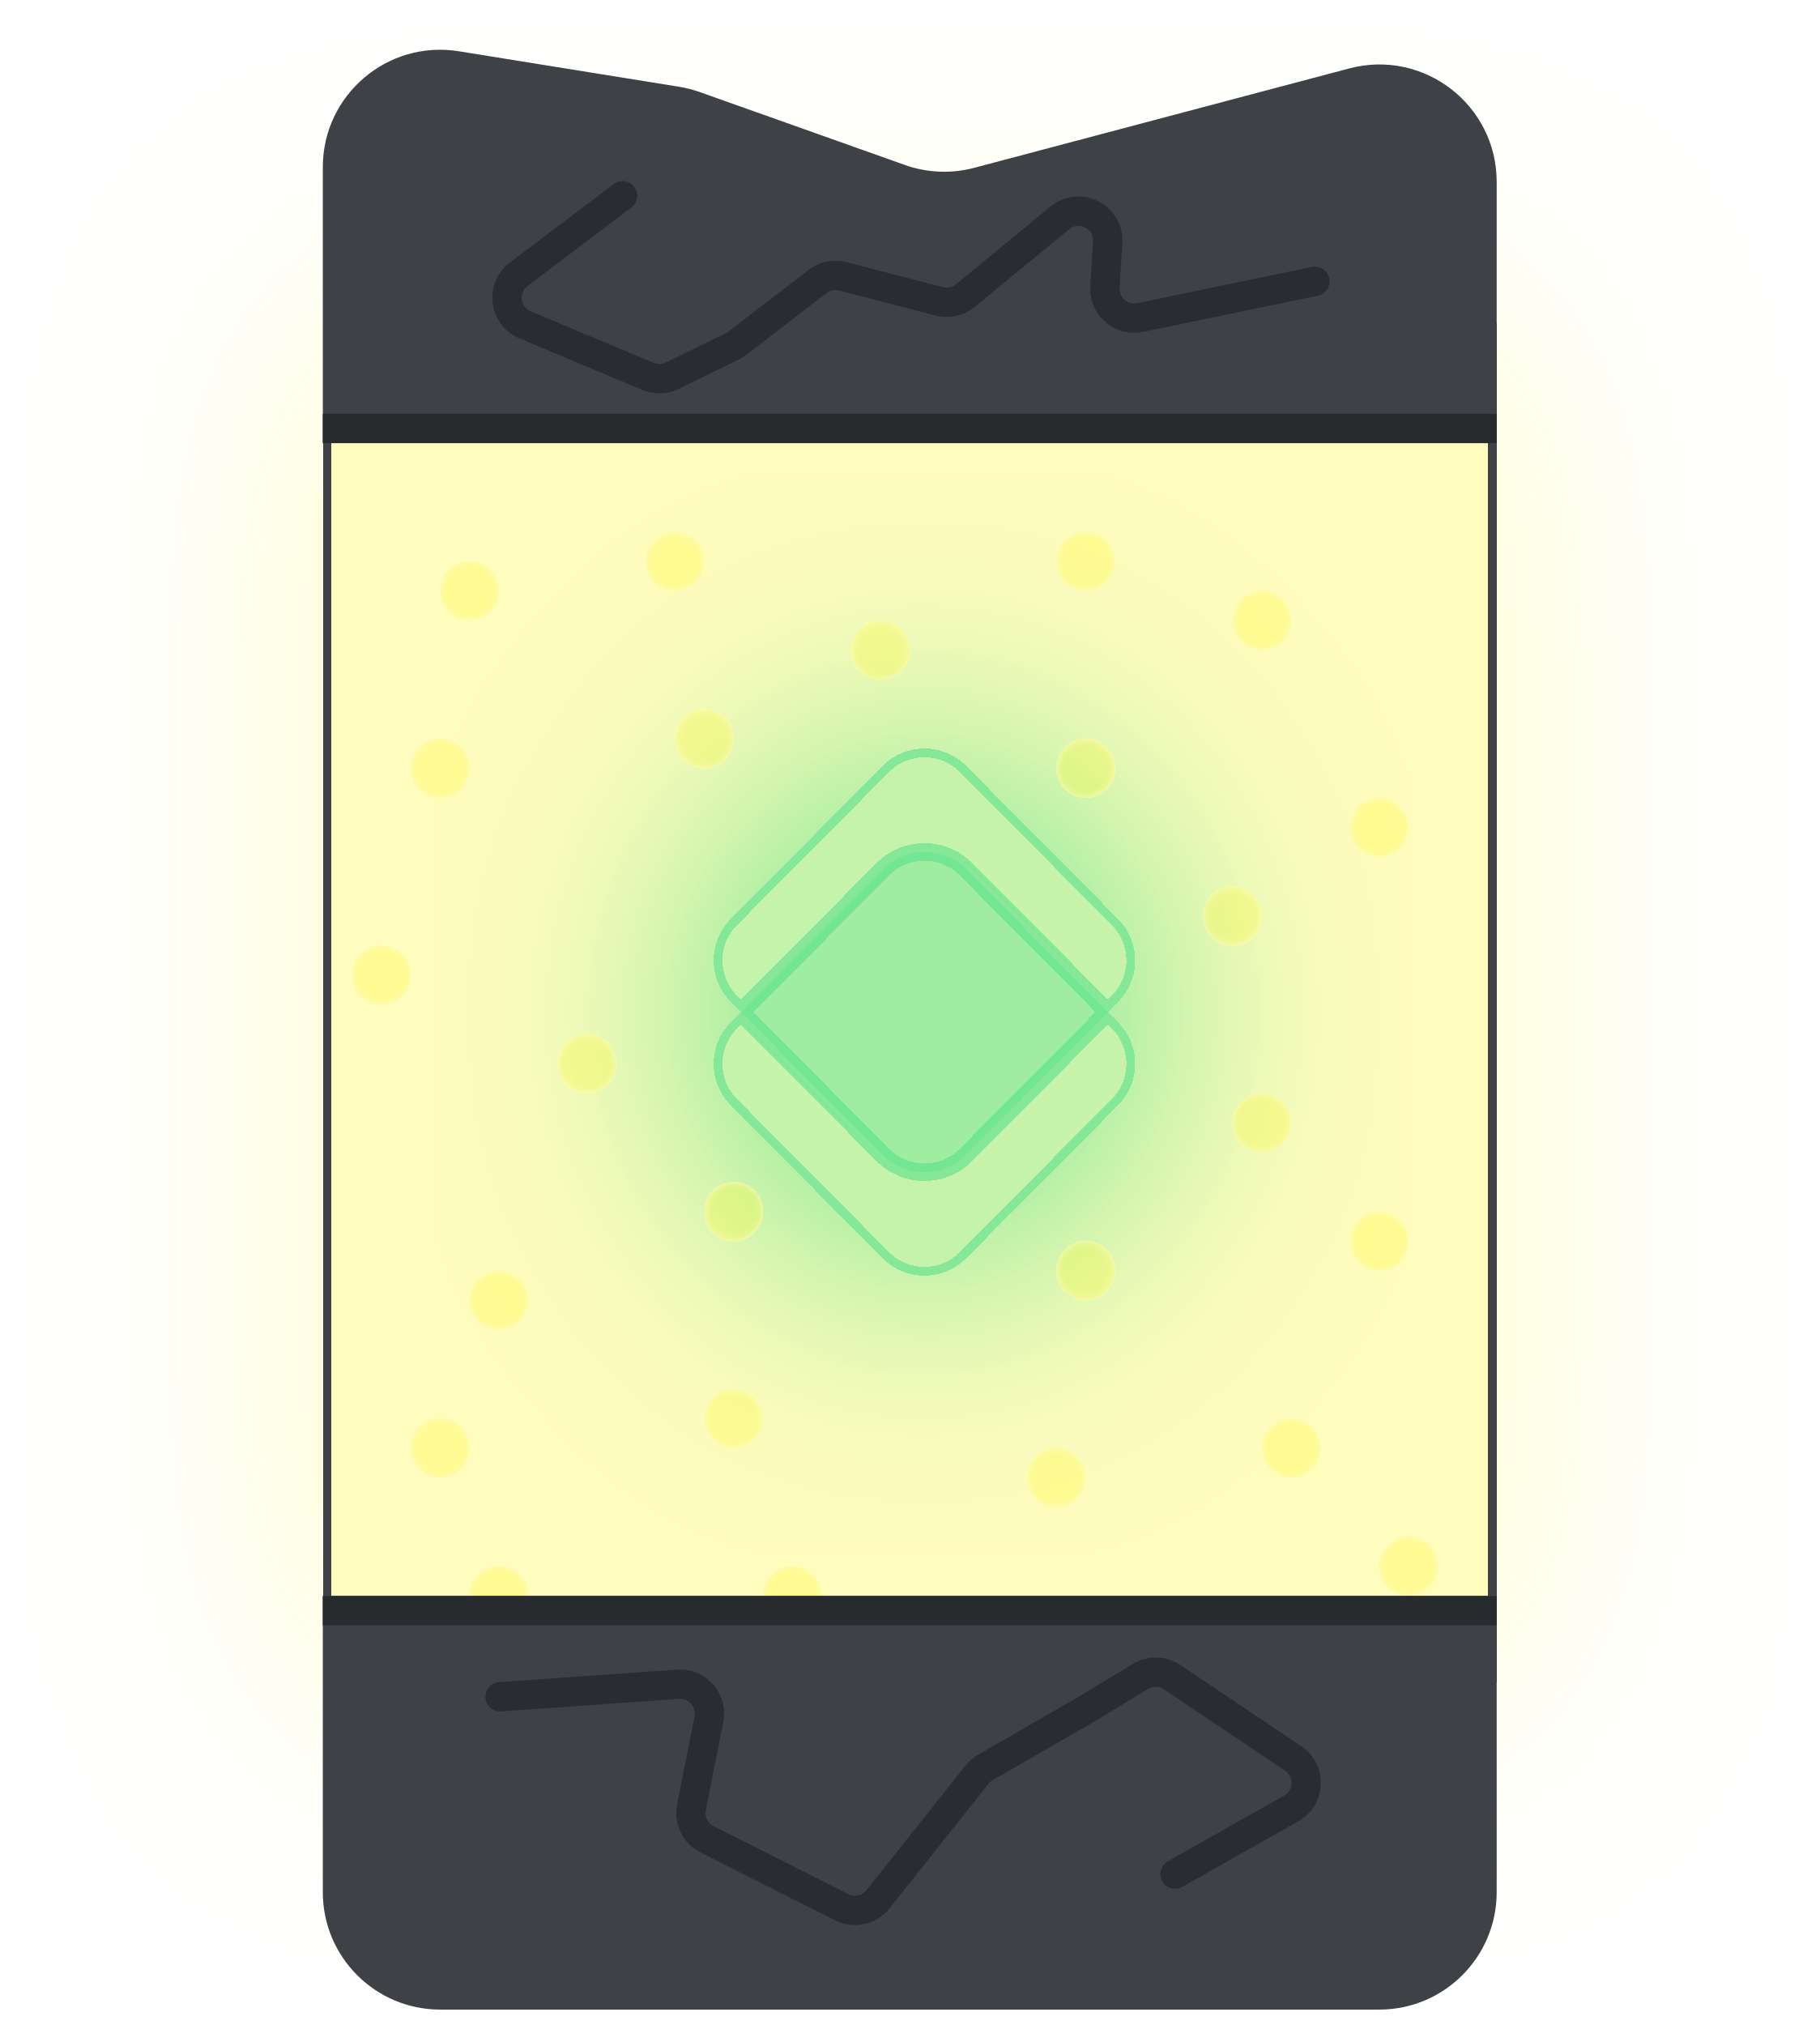
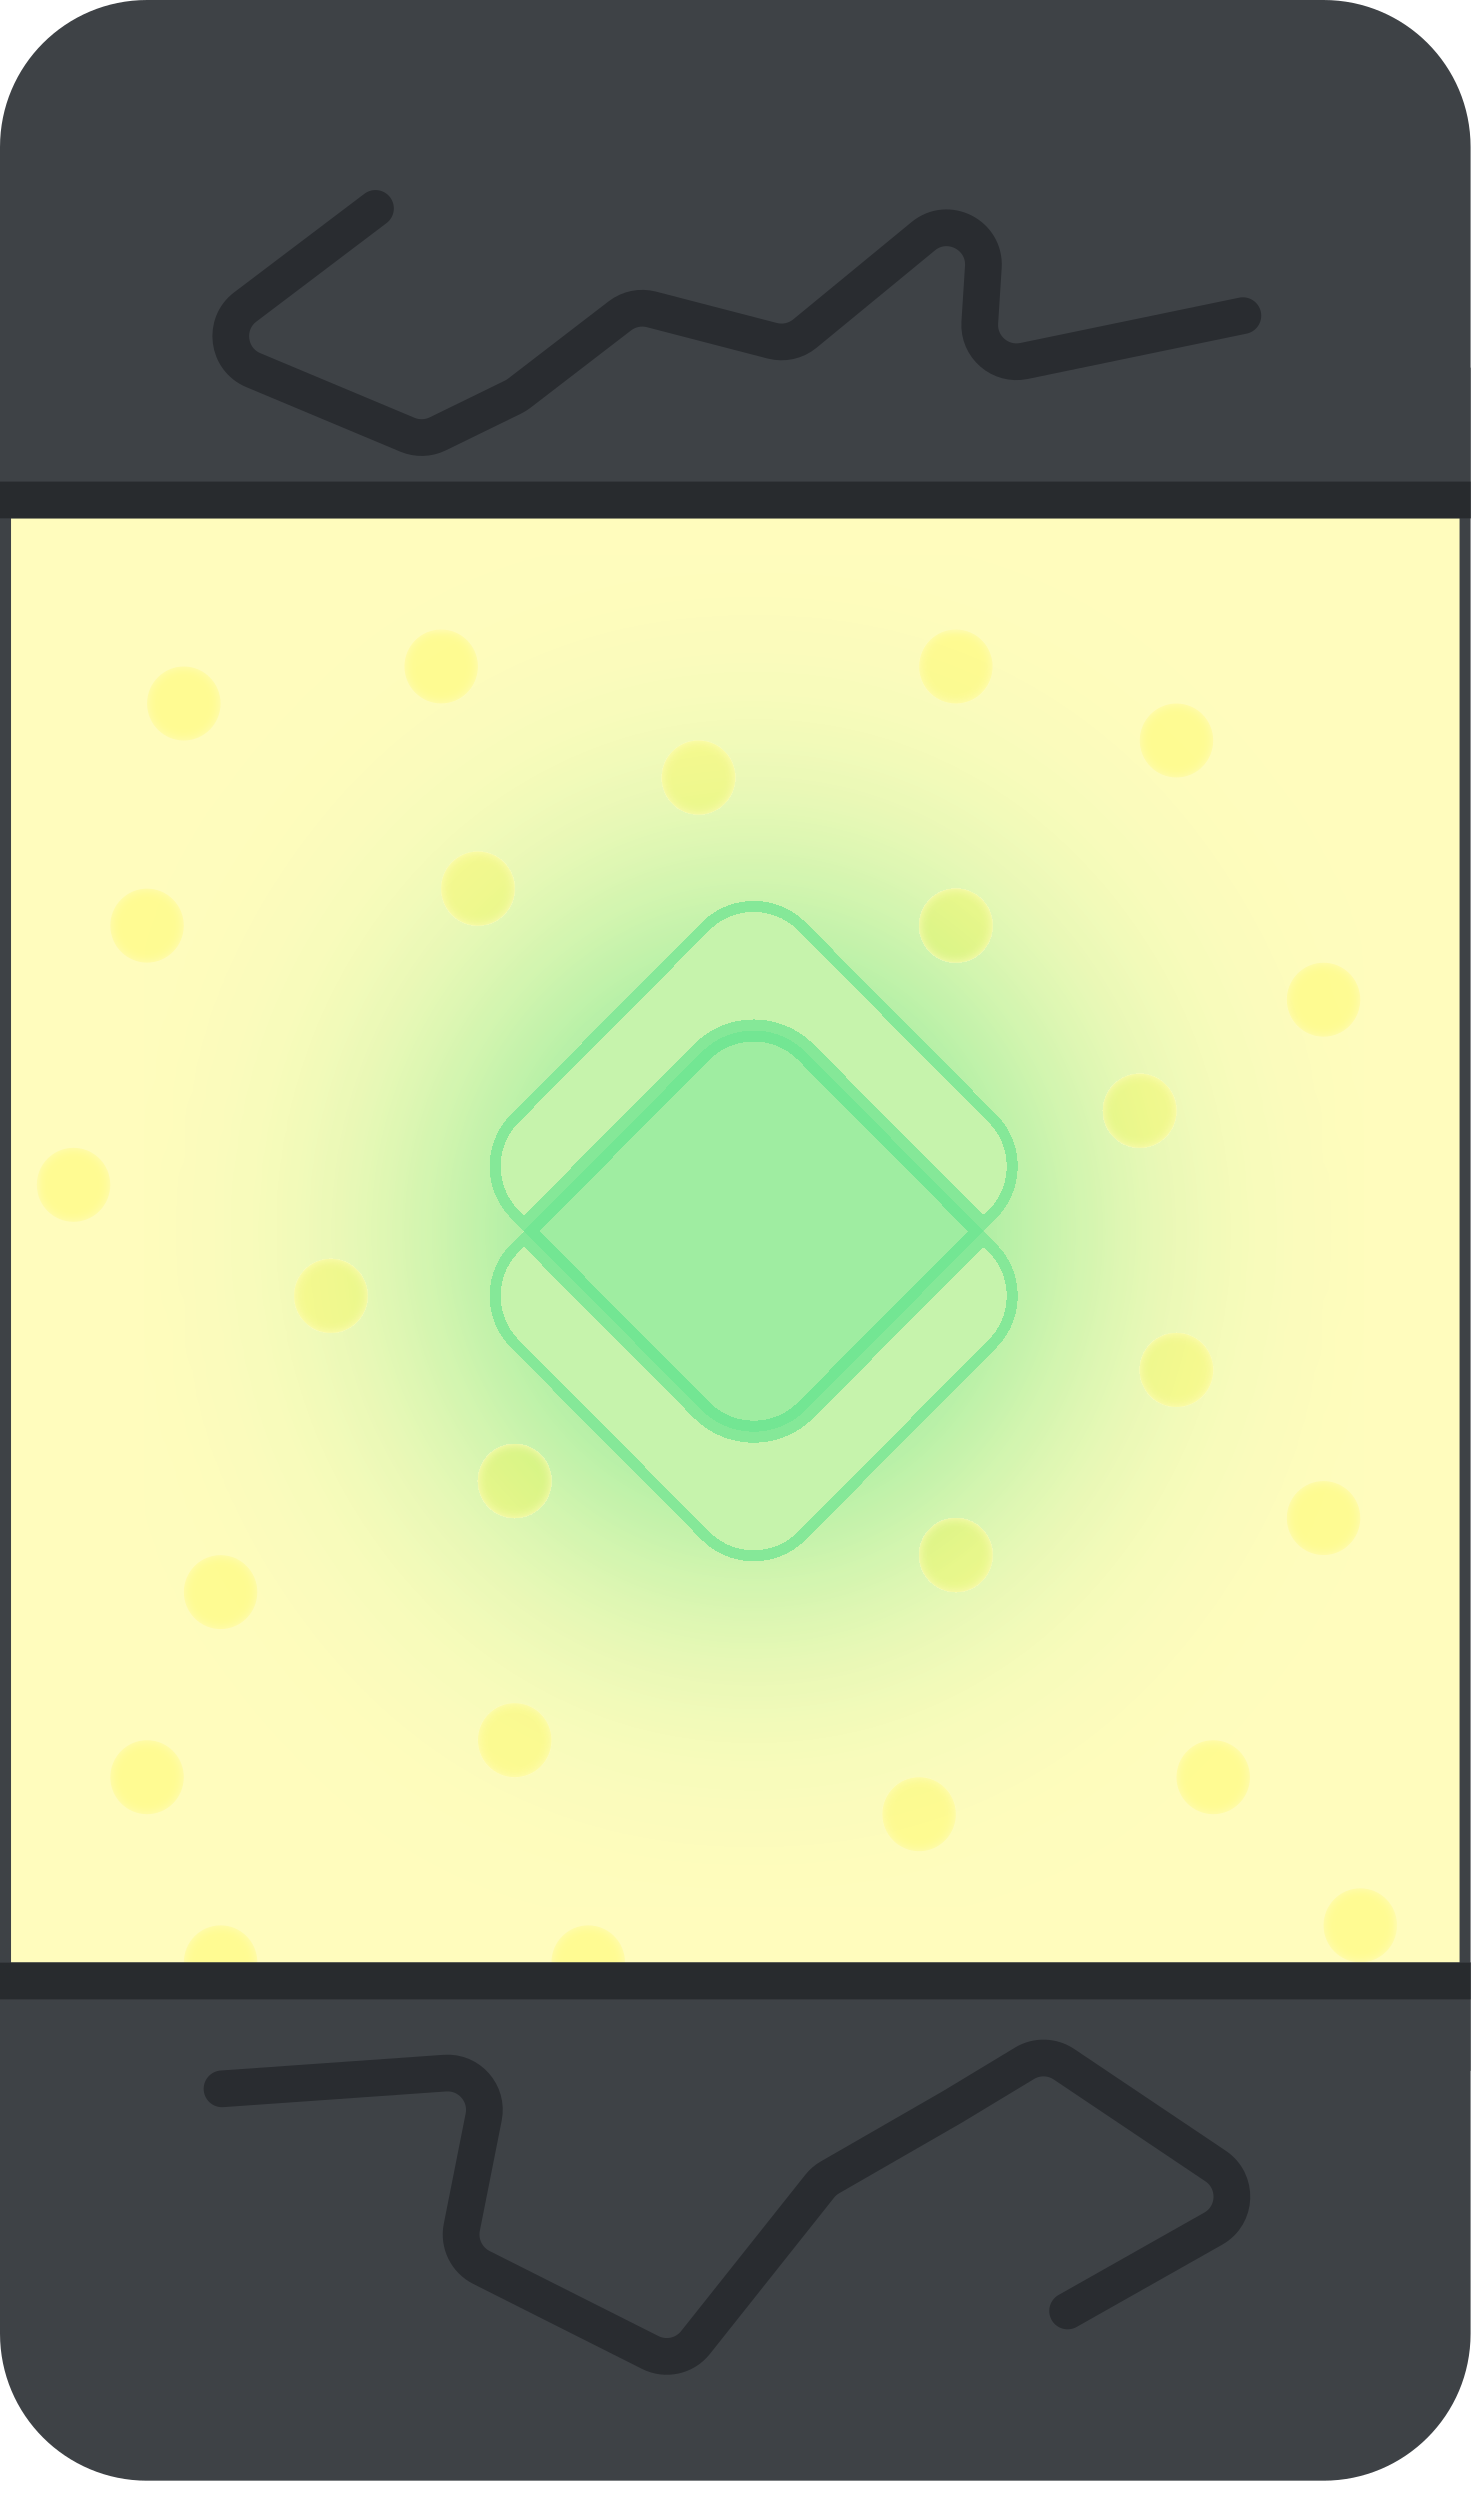
- <svg xmlns="http://www.w3.org/2000/svg" width="62" height="69" viewBox="0 0 62 69" fill="none">
+ <svg xmlns="http://www.w3.org/2000/svg" width="40" height="68" viewBox="0 0 40 68" fill="none">
  <g filter="url(#filter0_d_178_588)">
-     <path d="M30.081 26.096C30.863 25.308 32.137 25.308 32.919 26.096L38.101 31.314C38.875 32.094 38.875 33.353 38.101 34.133L32.919 39.351C32.137 40.139 30.863 40.139 30.081 39.351L24.899 34.133C24.125 33.353 24.125 32.094 24.899 31.314L30.081 26.096Z" fill="#0ED7B5" fill-opacity="0.32" shape-rendering="crispEdges" />
-     <path d="M30.081 29.621C30.863 28.833 32.137 28.833 32.919 29.621L38.101 34.839C38.875 35.619 38.875 36.877 38.101 37.657L32.919 42.876C32.137 43.663 30.863 43.663 30.081 42.876L24.899 37.657C24.125 36.877 24.125 35.619 24.899 34.839L30.081 29.621Z" fill="#0ED7B5" fill-opacity="0.32" shape-rendering="crispEdges" />
-     <path d="M32.813 26.202L37.994 31.42C38.711 32.141 38.711 33.306 37.994 34.027L37.75 34.273L33.026 29.515C32.185 28.668 30.815 28.668 29.974 29.515L25.25 34.273L25.006 34.027C24.289 33.306 24.289 32.141 25.006 31.42L30.187 26.202C30.911 25.473 32.089 25.473 32.813 26.202ZM25.006 34.945L25.25 34.699L29.974 39.456C30.815 40.303 32.185 40.303 33.026 39.456L37.75 34.699L37.994 34.945C38.711 35.666 38.711 36.83 37.994 37.552L32.813 42.77C32.089 43.499 30.911 43.499 30.187 42.77L25.006 37.552C24.289 36.83 24.289 35.666 25.006 34.945ZM32.813 29.726L37.539 34.486L32.813 39.245C32.089 39.974 30.911 39.974 30.187 39.245L25.461 34.486L30.187 29.726C30.911 28.998 32.089 28.998 32.813 29.726Z" stroke="#0ED7B5" stroke-opacity="0.53" stroke-width="0.3" shape-rendering="crispEdges" />
+     <path d="M19.081 25.096C19.863 24.308 21.137 24.308 21.919 25.096L27.101 30.314C27.875 31.094 27.875 32.353 27.101 33.133L21.919 38.351C21.137 39.139 19.863 39.139 19.081 38.351L13.899 33.133C13.125 32.353 13.125 31.094 13.899 30.314L19.081 25.096Z" fill="#0ED7B5" fill-opacity="0.32" shape-rendering="crispEdges" />
+     <path d="M19.081 28.621C19.863 27.833 21.137 27.833 21.919 28.621L27.101 33.839C27.875 34.619 27.875 35.877 27.101 36.657L21.919 41.876C21.137 42.663 19.863 42.663 19.081 41.876L13.899 36.657C13.125 35.877 13.125 34.619 13.899 33.839L19.081 28.621Z" fill="#0ED7B5" fill-opacity="0.32" shape-rendering="crispEdges" />
+     <path d="M21.813 25.202L26.994 30.42C27.711 31.141 27.711 32.306 26.994 33.027L26.75 33.273L22.026 28.515C21.185 27.668 19.815 27.668 18.974 28.515L14.25 33.273L14.006 33.027C13.289 32.306 13.289 31.141 14.006 30.42L19.187 25.202C19.911 24.473 21.089 24.473 21.813 25.202ZM14.006 33.945L14.25 33.699L18.974 38.456C19.815 39.303 21.185 39.303 22.026 38.456L26.75 33.699L26.994 33.945C27.711 34.666 27.711 35.83 26.994 36.552L21.813 41.77C21.089 42.499 19.911 42.499 19.187 41.77L14.006 36.552C13.289 35.83 13.289 34.666 14.006 33.945ZM21.813 28.726L26.539 33.486L21.813 38.245C21.089 38.974 19.911 38.974 19.187 38.245L14.461 33.486L19.187 28.726C19.911 27.998 21.089 27.998 21.813 28.726Z" stroke="#0ED7B5" stroke-opacity="0.53" stroke-width="0.3" shape-rendering="crispEdges" />
  </g>
  <g filter="url(#filter1_i_178_588)">
-     <ellipse cx="16" cy="20.135" rx="1" ry="1.007" fill="#FFF500" fill-opacity="0.23" />
-     <ellipse cx="15" cy="26.177" rx="1" ry="1.007" fill="#FFF500" fill-opacity="0.23" />
-     <ellipse cx="13" cy="33.227" rx="1" ry="1.007" fill="#FFF500" fill-opacity="0.23" />
-     <ellipse cx="25" cy="48.333" rx="1" ry="1.007" fill="#FFF500" fill-opacity="0.23" />
-     <ellipse cx="25" cy="41.284" rx="1" ry="1.007" fill="#FFF500" fill-opacity="0.23" />
-     <ellipse cx="20" cy="36.248" rx="1" ry="1.007" fill="#FFF500" fill-opacity="0.23" />
-     <ellipse cx="27" cy="54.376" rx="1" ry="1.007" fill="#FFF500" fill-opacity="0.23" />
-     <ellipse cx="36" cy="50.347" rx="1" ry="1.007" fill="#FFF500" fill-opacity="0.23" />
-     <ellipse cx="48" cy="53.369" rx="1" ry="1.007" fill="#FFF500" fill-opacity="0.23" />
-     <ellipse cx="37" cy="43.298" rx="1" ry="1.007" fill="#FFF500" fill-opacity="0.23" />
-     <ellipse cx="42" cy="31.213" rx="1" ry="1.007" fill="#FFF500" fill-opacity="0.23" />
-     <ellipse cx="47" cy="28.192" rx="1" ry="1.007" fill="#FFF500" fill-opacity="0.23" />
-     <ellipse cx="37" cy="26.177" rx="1" ry="1.007" fill="#FFF500" fill-opacity="0.23" />
-     <ellipse cx="43" cy="21.142" rx="1" ry="1.007" fill="#FFF500" fill-opacity="0.23" />
-     <ellipse cx="30" cy="22.149" rx="1" ry="1.007" fill="#FFF500" fill-opacity="0.23" />
-     <ellipse cx="37" cy="19.128" rx="1" ry="1.007" fill="#FFF500" fill-opacity="0.23" />
-     <ellipse cx="24" cy="25.17" rx="1" ry="1.007" fill="#FFF500" fill-opacity="0.23" />
-     <ellipse cx="23" cy="19.128" rx="1" ry="1.007" fill="#FFF500" fill-opacity="0.23" />
-     <ellipse cx="44" cy="49.34" rx="1" ry="1.007" fill="#FFF500" fill-opacity="0.23" />
-     <ellipse cx="47" cy="42.291" rx="1" ry="1.007" fill="#FFF500" fill-opacity="0.23" />
-     <ellipse cx="43" cy="38.263" rx="1" ry="1.007" fill="#FFF500" fill-opacity="0.23" />
-     <ellipse cx="17" cy="44.305" rx="1" ry="1.007" fill="#FFF500" fill-opacity="0.23" />
-     <ellipse cx="15" cy="49.34" rx="1" ry="1.007" fill="#FFF500" fill-opacity="0.23" />
-     <ellipse cx="17" cy="54.376" rx="1" ry="1.007" fill="#FFF500" fill-opacity="0.23" />
+     <ellipse cx="5" cy="19.135" rx="1" ry="1.007" fill="#FFF500" fill-opacity="0.23" />
+     <ellipse cx="4" cy="25.177" rx="1" ry="1.007" fill="#FFF500" fill-opacity="0.23" />
+     <ellipse cx="2" cy="32.227" rx="1" ry="1.007" fill="#FFF500" fill-opacity="0.23" />
+     <ellipse cx="14" cy="47.333" rx="1" ry="1.007" fill="#FFF500" fill-opacity="0.23" />
+     <ellipse cx="14" cy="40.284" rx="1" ry="1.007" fill="#FFF500" fill-opacity="0.23" />
+     <ellipse cx="9" cy="35.248" rx="1" ry="1.007" fill="#FFF500" fill-opacity="0.23" />
+     <ellipse cx="16" cy="53.376" rx="1" ry="1.007" fill="#FFF500" fill-opacity="0.23" />
+     <ellipse cx="25" cy="49.347" rx="1" ry="1.007" fill="#FFF500" fill-opacity="0.23" />
+     <ellipse cx="37" cy="52.369" rx="1" ry="1.007" fill="#FFF500" fill-opacity="0.23" />
+     <ellipse cx="26" cy="42.298" rx="1" ry="1.007" fill="#FFF500" fill-opacity="0.23" />
+     <ellipse cx="31" cy="30.213" rx="1" ry="1.007" fill="#FFF500" fill-opacity="0.23" />
+     <ellipse cx="36" cy="27.192" rx="1" ry="1.007" fill="#FFF500" fill-opacity="0.23" />
+     <ellipse cx="26" cy="25.177" rx="1" ry="1.007" fill="#FFF500" fill-opacity="0.23" />
+     <ellipse cx="32" cy="20.142" rx="1" ry="1.007" fill="#FFF500" fill-opacity="0.23" />
+     <ellipse cx="19" cy="21.149" rx="1" ry="1.007" fill="#FFF500" fill-opacity="0.23" />
+     <ellipse cx="26" cy="18.128" rx="1" ry="1.007" fill="#FFF500" fill-opacity="0.23" />
+     <ellipse cx="13" cy="24.17" rx="1" ry="1.007" fill="#FFF500" fill-opacity="0.23" />
+     <ellipse cx="12" cy="18.128" rx="1" ry="1.007" fill="#FFF500" fill-opacity="0.23" />
+     <ellipse cx="33" cy="48.34" rx="1" ry="1.007" fill="#FFF500" fill-opacity="0.23" />
+     <ellipse cx="36" cy="41.291" rx="1" ry="1.007" fill="#FFF500" fill-opacity="0.23" />
+     <ellipse cx="32" cy="37.263" rx="1" ry="1.007" fill="#FFF500" fill-opacity="0.23" />
+     <ellipse cx="6" cy="43.305" rx="1" ry="1.007" fill="#FFF500" fill-opacity="0.23" />
+     <ellipse cx="4" cy="48.34" rx="1" ry="1.007" fill="#FFF500" fill-opacity="0.23" />
+     <ellipse cx="6" cy="53.376" rx="1" ry="1.007" fill="#FFF500" fill-opacity="0.23" />
  </g>
-   <g filter="url(#filter2_d_178_588)">
-     <path d="M11 11H51V57.326H11V11Z" fill="#FFF500" fill-opacity="0.26" shape-rendering="crispEdges" />
-     <path d="M11.15 11.15H50.85V57.176H11.15V11.15Z" stroke="#3E4246" stroke-width="0.3" shape-rendering="crispEdges" />
-   </g>
-   <path d="M11 54.376H51V64.475C51 66.684 49.209 68.475 47 68.475H15C12.791 68.475 11 66.684 11 64.475V54.376Z" fill="#3E4246" />
-   <path d="M11 5.696C11 3.233 13.205 1.355 15.636 1.747L23.14 2.956C23.38 2.995 23.615 3.055 23.843 3.136L30.833 5.621C31.593 5.891 32.417 5.925 33.197 5.718L45.975 2.332C48.513 1.659 51 3.573 51 6.198V15.099H11V5.696Z" fill="#3E4246" />
-   <path d="M17.039 57.816L23.103 57.389C23.762 57.342 24.285 57.937 24.157 58.585L23.561 61.583C23.473 62.025 23.692 62.472 24.094 62.675L28.687 64.988C29.11 65.201 29.622 65.088 29.916 64.719L33.294 60.467C33.372 60.368 33.468 60.285 33.577 60.223L36.912 58.303L38.868 57.121C39.2 56.921 39.618 56.931 39.941 57.148L44.063 59.916C44.682 60.331 44.649 61.253 44.002 61.618L40.039 63.858" stroke="#292C30" stroke-linecap="round" />
-   <path d="M44.806 9.586L38.852 10.819C38.205 10.953 37.608 10.434 37.65 9.774L37.747 8.264C37.803 7.39 36.789 6.87 36.114 7.425L32.892 10.074C32.646 10.277 32.317 10.349 32.007 10.269L28.721 9.416C28.422 9.338 28.105 9.403 27.861 9.591L25.124 11.695C25.071 11.736 25.014 11.772 24.954 11.801L22.907 12.801C22.648 12.928 22.348 12.936 22.082 12.825L17.892 11.069C17.18 10.771 17.058 9.813 17.673 9.348L21.213 6.669" stroke="#292C30" stroke-linecap="round" />
-   <line x1="11" y1="14.599" x2="51" y2="14.599" stroke="#282B2E" />
-   <line x1="11" y1="54.883" x2="51" y2="54.883" stroke="#282B2E" />
+   <path d="M0.15 10.15H39.85V56.176H0.15V10.15Z" fill="#FFF500" fill-opacity="0.26" stroke="#3E4246" stroke-width="0.3" />
+   <path d="M0 53.376H40V63.475C40 65.684 38.209 67.475 36 67.475H4C1.791 67.475 0 65.684 0 63.475V53.376Z" fill="#3E4246" />
+   <path d="M0 4C0 1.791 1.791 0 4 0H12.5H21H36C38.209 0 40 1.791 40 4V14.099H0V4Z" fill="#3E4246" />
+   <path d="M6.039 56.816L12.103 56.389C12.762 56.342 13.285 56.937 13.156 57.585L12.561 60.583C12.473 61.025 12.692 61.472 13.094 61.675L17.687 63.988C18.11 64.201 18.622 64.088 18.916 63.719L22.294 59.467C22.372 59.368 22.468 59.285 22.577 59.223L25.912 57.303L27.868 56.121C28.2 55.921 28.618 55.931 28.941 56.148L33.063 58.916C33.682 59.331 33.649 60.253 33.002 60.618L29.039 62.858" stroke="#292C30" stroke-linecap="round" />
+   <path d="M33.806 8.586L27.852 9.819C27.205 9.953 26.608 9.434 26.65 8.774L26.747 7.264C26.803 6.39 25.789 5.87 25.113 6.425L21.892 9.074C21.646 9.277 21.317 9.349 21.007 9.269L17.721 8.416C17.422 8.338 17.105 8.403 16.861 8.591L14.124 10.695C14.071 10.736 14.014 10.772 13.954 10.801L11.907 11.801C11.648 11.928 11.348 11.936 11.082 11.825L6.892 10.069C6.18 9.771 6.058 8.813 6.673 8.348L10.213 5.669" stroke="#292C30" stroke-linecap="round" />
+   <line y1="13.599" x2="40" y2="13.599" stroke="#282B2E" />
+   <line y1="53.883" x2="40" y2="53.883" stroke="#282B2E" />
  <defs>
-     <filter id="filter0_d_178_588" x="14.918" y="16.105" width="33.163" height="36.761" filterUnits="userSpaceOnUse" color-interpolation-filters="sRGB">
+     <filter id="filter0_d_178_588" x="3.918" y="15.105" width="33.163" height="36.761" filterUnits="userSpaceOnUse" color-interpolation-filters="sRGB">
      <feFlood flood-opacity="0" result="BackgroundImageFix" />
      <feColorMatrix in="SourceAlpha" type="matrix" values="0 0 0 0 0 0 0 0 0 0 0 0 0 0 0 0 0 0 127 0" result="hardAlpha" />
      <feOffset />
      <feGaussianBlur stdDeviation="4.7" />
      <feComposite in2="hardAlpha" operator="out" />
      <feColorMatrix type="matrix" values="0 0 0 0 0.055 0 0 0 0 0.843 0 0 0 0 0.71 0 0 0 1 0" />
      <feBlend mode="normal" in2="BackgroundImageFix" result="effect1_dropShadow_178_588" />
      <feBlend mode="normal" in="SourceGraphic" in2="effect1_dropShadow_178_588" result="shape" />
    </filter>
-     <filter id="filter1_i_178_588" x="12" y="18.121" width="37" height="37.263" filterUnits="userSpaceOnUse" color-interpolation-filters="sRGB">
+     <filter id="filter1_i_178_588" x="1" y="17.121" width="37" height="37.263" filterUnits="userSpaceOnUse" color-interpolation-filters="sRGB">
      <feFlood flood-opacity="0" result="BackgroundImageFix" />
      <feBlend mode="normal" in="SourceGraphic" in2="BackgroundImageFix" result="shape" />
      <feColorMatrix in="SourceAlpha" type="matrix" values="0 0 0 0 0 0 0 0 0 0 0 0 0 0 0 0 0 0 127 0" result="hardAlpha" />
      <feOffset />
      <feGaussianBlur stdDeviation="0.15" />
      <feComposite in2="hardAlpha" operator="arithmetic" k2="-1" k3="1" />
      <feColorMatrix type="matrix" values="0 0 0 0 1 0 0 0 0 1 0 0 0 0 1 0 0 0 1 0" />
      <feBlend mode="normal" in2="shape" result="effect1_innerShadow_178_588" />
    </filter>
-     <filter id="filter2_d_178_588" x="0.9" y="0.9" width="60.2" height="66.526" filterUnits="userSpaceOnUse" color-interpolation-filters="sRGB">
-       <feFlood flood-opacity="0" result="BackgroundImageFix" />
-       <feColorMatrix in="SourceAlpha" type="matrix" values="0 0 0 0 0 0 0 0 0 0 0 0 0 0 0 0 0 0 127 0" result="hardAlpha" />
-       <feOffset />
-       <feGaussianBlur stdDeviation="5.05" />
-       <feComposite in2="hardAlpha" operator="out" />
-       <feColorMatrix type="matrix" values="0 0 0 0 1 0 0 0 0 0.96 0 0 0 0 0 0 0 0 0.23 0" />
-       <feBlend mode="normal" in2="BackgroundImageFix" result="effect1_dropShadow_178_588" />
-       <feBlend mode="normal" in="SourceGraphic" in2="effect1_dropShadow_178_588" result="shape" />
-     </filter>
  </defs>
</svg>
